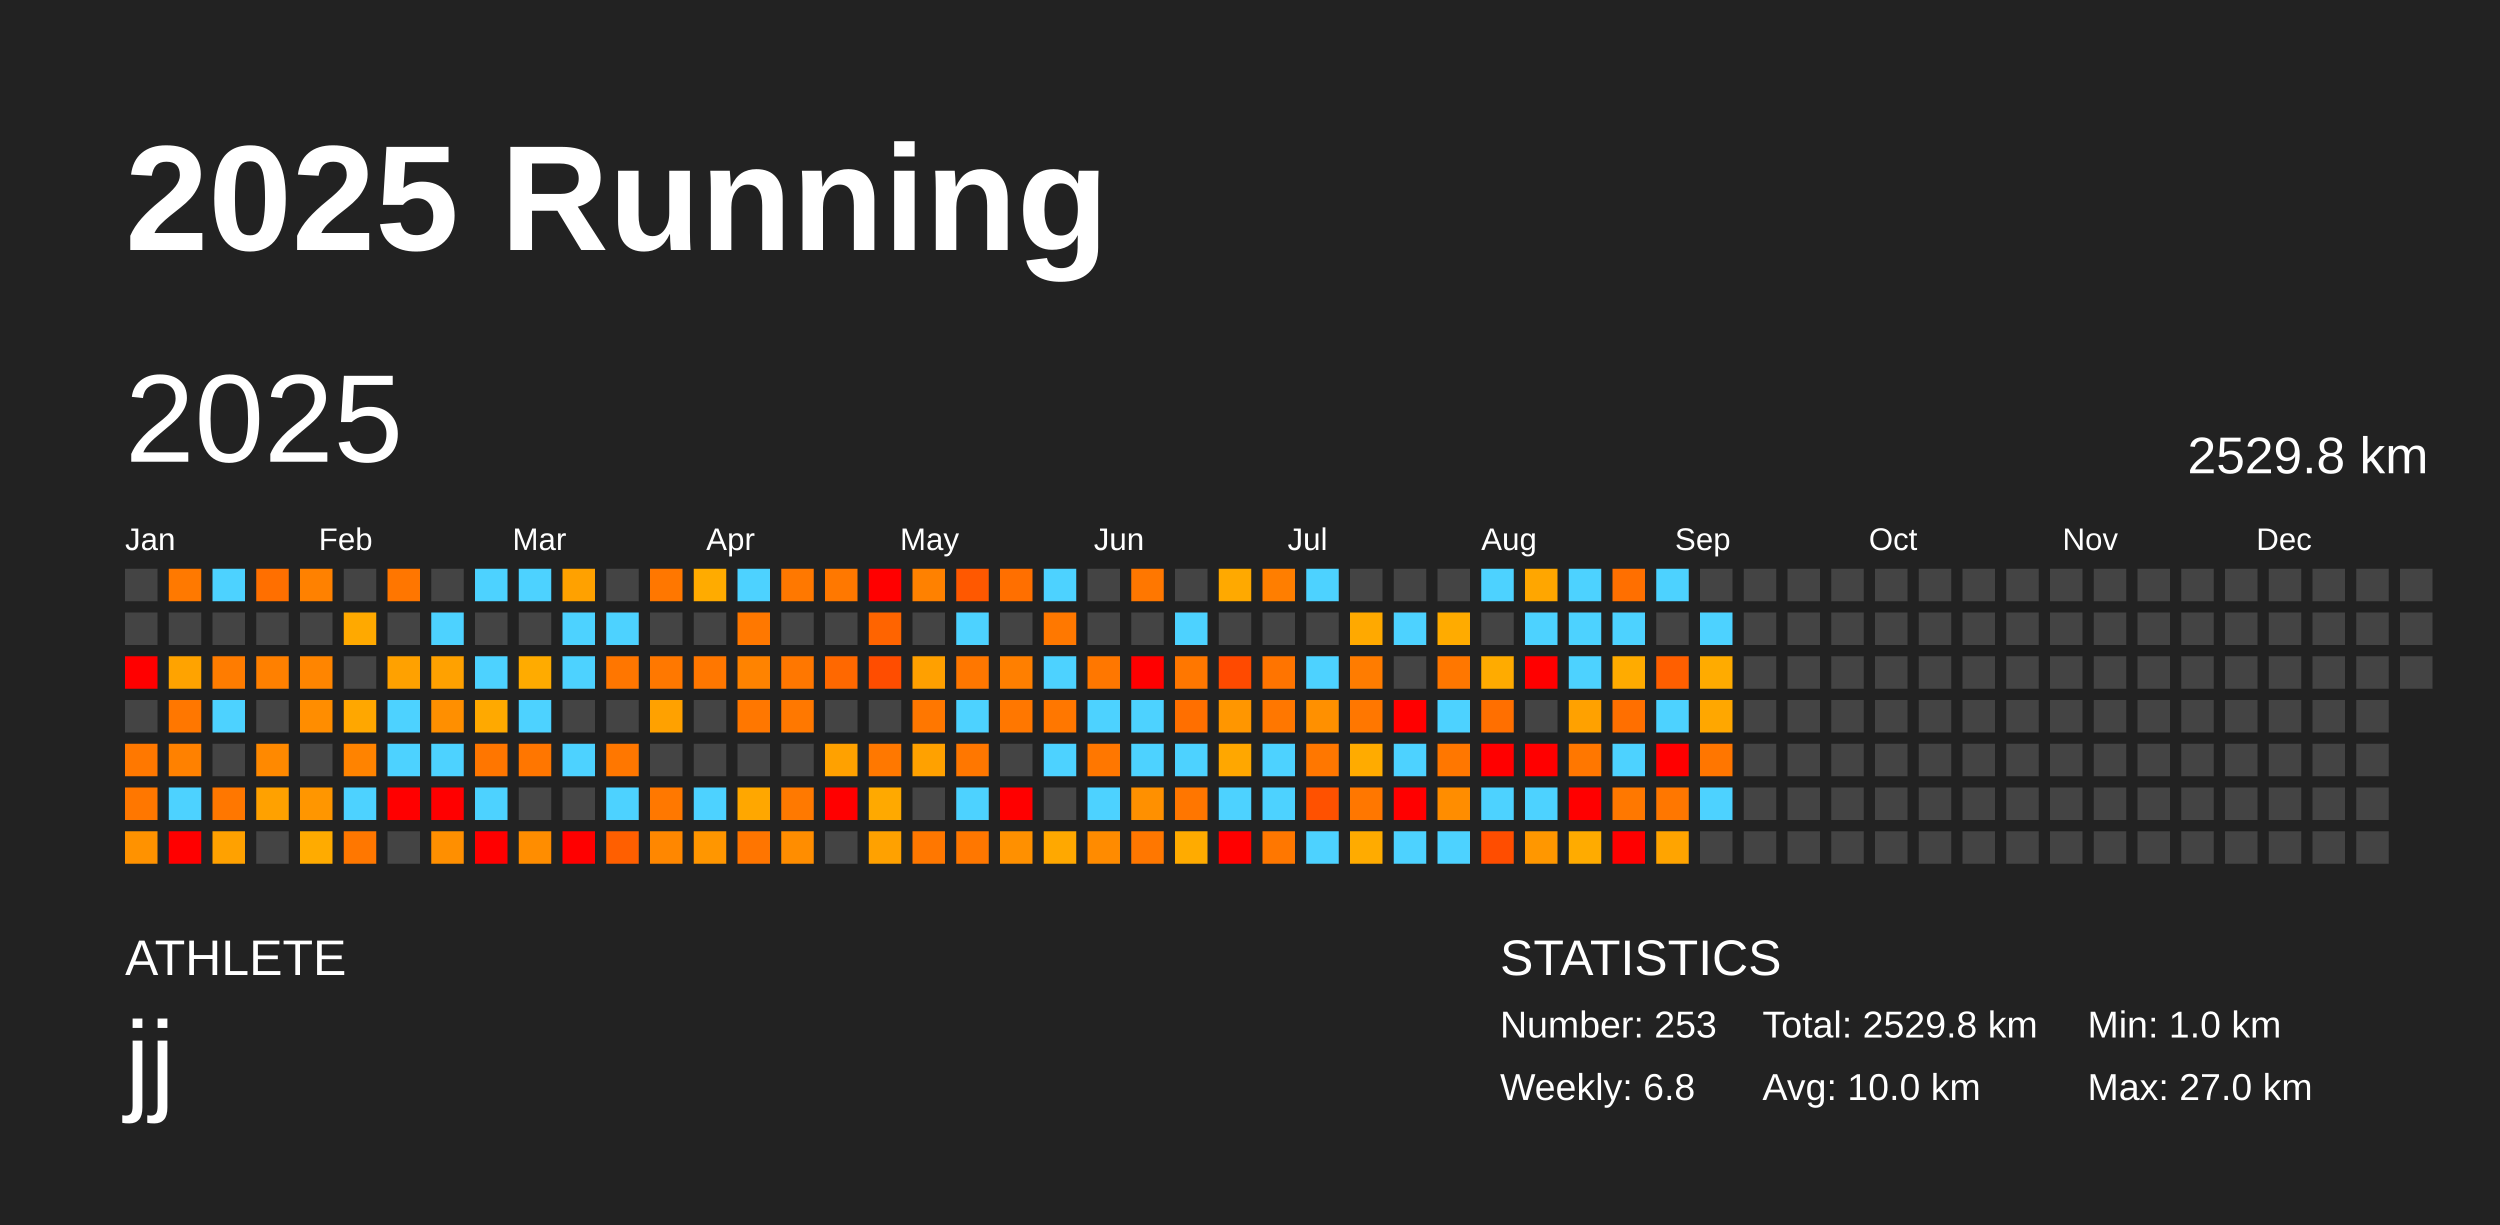
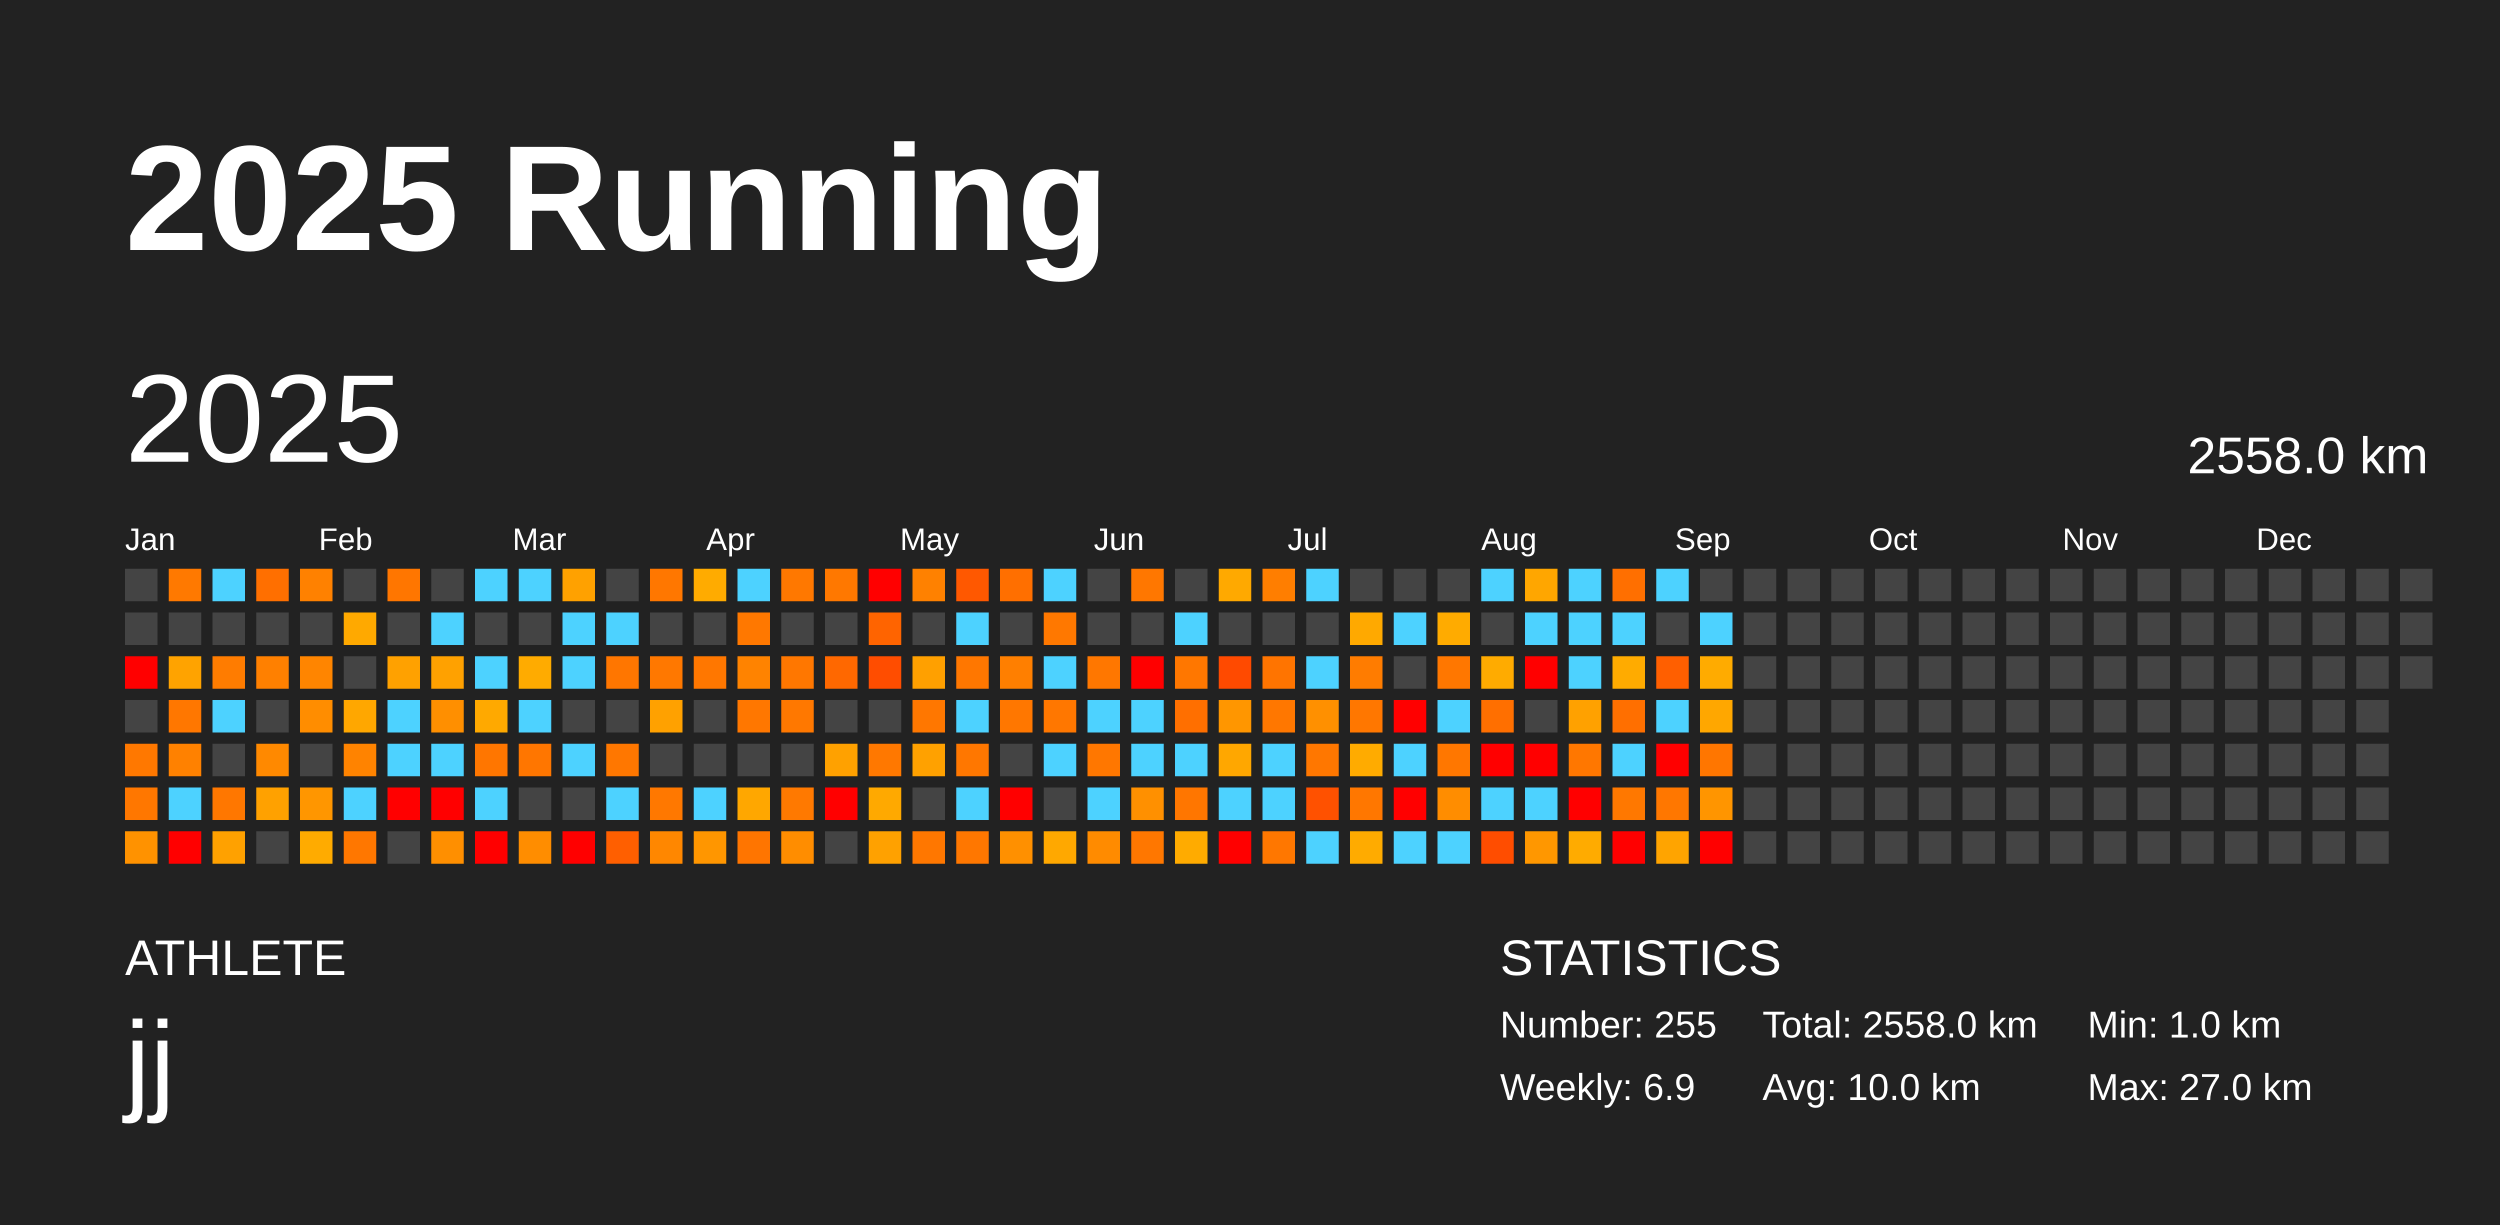
<svg xmlns="http://www.w3.org/2000/svg" baseProfile="full" height="98mm" version="1.1" viewBox="0,0,200,98" width="200mm">
  <defs />
  <rect fill="#222222" height="98" width="200" x="0" y="0" />
  <text fill="#FFFFFF" style="font-size:12px; font-family:Arial; font-weight:bold;" x="10" y="20">2025 Running</text>
  <text fill="#FFFFFF" style="font-size:4px; font-family:Arial" x="10" y="78">ATHLETE</text>
  <text fill="#FFFFFF" style="font-size:9px; font-family:Arial" x="10" y="88">jj</text>
  <text fill="#FFFFFF" style="font-size:4px; font-family:Arial" x="120" y="78">STATISTICS</text>
-   <text fill="#FFFFFF" style="font-size:3px; font-family:Arial" x="120" y="83">Number: 253</text>
-   <text fill="#FFFFFF" style="font-size:3px; font-family:Arial" x="120" y="88">Weekly: 6.8</text>
-   <text fill="#FFFFFF" style="font-size:3px; font-family:Arial" x="141" y="83">Total: 2529.8 km</text>
+   <text fill="#FFFFFF" style="font-size:3px; font-family:Arial" x="120" y="83">Number: 255</text>
+   <text fill="#FFFFFF" style="font-size:3px; font-family:Arial" x="120" y="88">Weekly: 6.9</text>
+   <text fill="#FFFFFF" style="font-size:3px; font-family:Arial" x="141" y="83">Total: 2558.0 km</text>
  <text fill="#FFFFFF" style="font-size:3px; font-family:Arial" x="141" y="88">Avg: 10.0 km</text>
  <text fill="#FFFFFF" style="font-size:3px; font-family:Arial" x="167" y="83">Min: 1.0 km</text>
  <text fill="#FFFFFF" style="font-size:3px; font-family:Arial" x="167" y="88">Max: 27.0 km</text>
  <text dominant-baseline="hanging" fill="#FFFFFF" style="font-size:10.0px; font-family:Arial;" x="10" y="30">2025</text>
-   <text dominant-baseline="hanging" fill="#FFFFFF" style="font-size:4.125px; font-family:Arial;" x="175" y="35">2529.8 km</text>
+   <text dominant-baseline="hanging" fill="#FFFFFF" style="font-size:4.125px; font-family:Arial;" x="175" y="35">2558.0 km</text>
  <text fill="#FFFFFF" style="font-size:2.5px; font-family:Arial" x="10.0" y="44">Jan</text>
  <text fill="#FFFFFF" style="font-size:2.5px; font-family:Arial" x="25.5" y="44">Feb</text>
  <text fill="#FFFFFF" style="font-size:2.5px; font-family:Arial" x="41.0" y="44">Mar</text>
  <text fill="#FFFFFF" style="font-size:2.5px; font-family:Arial" x="56.5" y="44">Apr</text>
  <text fill="#FFFFFF" style="font-size:2.5px; font-family:Arial" x="72.0" y="44">May</text>
  <text fill="#FFFFFF" style="font-size:2.5px; font-family:Arial" x="87.5" y="44">Jun</text>
  <text fill="#FFFFFF" style="font-size:2.5px; font-family:Arial" x="103.0" y="44">Jul</text>
  <text fill="#FFFFFF" style="font-size:2.5px; font-family:Arial" x="118.5" y="44">Aug</text>
  <text fill="#FFFFFF" style="font-size:2.5px; font-family:Arial" x="134.0" y="44">Sep</text>
  <text fill="#FFFFFF" style="font-size:2.5px; font-family:Arial" x="149.5" y="44">Oct</text>
  <text fill="#FFFFFF" style="font-size:2.5px; font-family:Arial" x="165.0" y="44">Nov</text>
  <text fill="#FFFFFF" style="font-size:2.5px; font-family:Arial" x="180.5" y="44">Dec</text>
  <rect fill="#444444" height="2.6" width="2.6" x="10.0" y="45.5" />
  <rect fill="#444444" height="2.6" width="2.6" x="10.0" y="49.0" />
  <rect fill="red" height="2.6" width="2.6" x="10.0" y="52.5" />
  <rect fill="#444444" height="2.6" width="2.6" x="10.0" y="56.0" />
  <rect fill="#ff7800" height="2.6" width="2.6" x="10.0" y="59.5" />
  <rect fill="#ff7700" height="2.6" width="2.6" x="10.0" y="63.0" />
  <rect fill="#ff9200" height="2.6" width="2.6" x="10.0" y="66.5" />
  <rect fill="#ff7900" height="2.6" width="2.6" x="13.5" y="45.5" />
  <rect fill="#444444" height="2.6" width="2.6" x="13.5" y="49.0" />
  <rect fill="#ffa300" height="2.6" width="2.6" x="13.5" y="52.5" />
  <rect fill="#ff7700" height="2.6" width="2.6" x="13.5" y="56.0" />
  <rect fill="#ff8100" height="2.6" width="2.6" x="13.5" y="59.5" />
  <rect fill="#4dd2ff" height="2.6" width="2.6" x="13.5" y="63.0" />
  <rect fill="red" height="2.6" width="2.6" x="13.5" y="66.5" />
  <rect fill="#4dd2ff" height="2.6" width="2.6" x="17.0" y="45.5" />
  <rect fill="#444444" height="2.6" width="2.6" x="17.0" y="49.0" />
  <rect fill="#ff7c00" height="2.6" width="2.6" x="17.0" y="52.5" />
  <rect fill="#4dd2ff" height="2.6" width="2.6" x="17.0" y="56.0" />
  <rect fill="#444444" height="2.6" width="2.6" x="17.0" y="59.5" />
  <rect fill="#ff7700" height="2.6" width="2.6" x="17.0" y="63.0" />
  <rect fill="#ffa100" height="2.6" width="2.6" x="17.0" y="66.5" />
  <rect fill="#ff6f00" height="2.6" width="2.6" x="20.5" y="45.5" />
  <rect fill="#444444" height="2.6" width="2.6" x="20.5" y="49.0" />
  <rect fill="#ff8000" height="2.6" width="2.6" x="20.5" y="52.5" />
  <rect fill="#444444" height="2.6" width="2.6" x="20.5" y="56.0" />
  <rect fill="#ff8900" height="2.6" width="2.6" x="20.5" y="59.5" />
  <rect fill="#ffa100" height="2.6" width="2.6" x="20.5" y="63.0" />
  <rect fill="#444444" height="2.6" width="2.6" x="20.5" y="66.5" />
  <rect fill="#ff8100" height="2.6" width="2.6" x="24.0" y="45.5" />
  <rect fill="#444444" height="2.6" width="2.6" x="24.0" y="49.0" />
  <rect fill="#ff8500" height="2.6" width="2.6" x="24.0" y="52.5" />
  <rect fill="#ff8d00" height="2.6" width="2.6" x="24.0" y="56.0" />
  <rect fill="#444444" height="2.6" width="2.6" x="24.0" y="59.5" />
  <rect fill="#ff9600" height="2.6" width="2.6" x="24.0" y="63.0" />
  <rect fill="#ffab00" height="2.6" width="2.6" x="24.0" y="66.5" />
  <rect fill="#444444" height="2.6" width="2.6" x="27.5" y="45.5" />
  <rect fill="#ffa900" height="2.6" width="2.6" x="27.5" y="49.0" />
  <rect fill="#444444" height="2.6" width="2.6" x="27.5" y="52.5" />
  <rect fill="#ffa700" height="2.6" width="2.6" x="27.5" y="56.0" />
  <rect fill="#ff8300" height="2.6" width="2.6" x="27.5" y="59.5" />
  <rect fill="#4dd2ff" height="2.6" width="2.6" x="27.5" y="63.0" />
  <rect fill="#ff7700" height="2.6" width="2.6" x="27.5" y="66.5" />
  <rect fill="#ff7600" height="2.6" width="2.6" x="31.0" y="45.5" />
  <rect fill="#444444" height="2.6" width="2.6" x="31.0" y="49.0" />
  <rect fill="#ffa100" height="2.6" width="2.6" x="31.0" y="52.5" />
  <rect fill="#4dd2ff" height="2.6" width="2.6" x="31.0" y="56.0" />
  <rect fill="#4dd2ff" height="2.6" width="2.6" x="31.0" y="59.5" />
  <rect fill="red" height="2.6" width="2.6" x="31.0" y="63.0" />
  <rect fill="#444444" height="2.6" width="2.6" x="31.0" y="66.5" />
  <rect fill="#444444" height="2.6" width="2.6" x="34.5" y="45.5" />
  <rect fill="#4dd2ff" height="2.6" width="2.6" x="34.5" y="49.0" />
  <rect fill="#ffa100" height="2.6" width="2.6" x="34.5" y="52.5" />
  <rect fill="#ff8f00" height="2.6" width="2.6" x="34.5" y="56.0" />
  <rect fill="#4dd2ff" height="2.6" width="2.6" x="34.5" y="59.5" />
  <rect fill="red" height="2.6" width="2.6" x="34.5" y="63.0" />
  <rect fill="#ff8f00" height="2.6" width="2.6" x="34.5" y="66.5" />
  <rect fill="#4dd2ff" height="2.6" width="2.6" x="38.0" y="45.5" />
  <rect fill="#444444" height="2.6" width="2.6" x="38.0" y="49.0" />
  <rect fill="#4dd2ff" height="2.6" width="2.6" x="38.0" y="52.5" />
  <rect fill="#ffa900" height="2.6" width="2.6" x="38.0" y="56.0" />
  <rect fill="#ff7600" height="2.6" width="2.6" x="38.0" y="59.5" />
  <rect fill="#4dd2ff" height="2.6" width="2.6" x="38.0" y="63.0" />
  <rect fill="red" height="2.6" width="2.6" x="38.0" y="66.5" />
  <rect fill="#4dd2ff" height="2.6" width="2.6" x="41.5" y="45.5" />
  <rect fill="#444444" height="2.6" width="2.6" x="41.5" y="49.0" />
  <rect fill="#ffab00" height="2.6" width="2.6" x="41.5" y="52.5" />
  <rect fill="#4dd2ff" height="2.6" width="2.6" x="41.5" y="56.0" />
  <rect fill="#ff7600" height="2.6" width="2.6" x="41.5" y="59.5" />
  <rect fill="#444444" height="2.6" width="2.6" x="41.5" y="63.0" />
  <rect fill="#ff8d00" height="2.6" width="2.6" x="41.5" y="66.5" />
  <rect fill="#ffa100" height="2.6" width="2.6" x="45.0" y="45.5" />
  <rect fill="#4dd2ff" height="2.6" width="2.6" x="45.0" y="49.0" />
  <rect fill="#4dd2ff" height="2.6" width="2.6" x="45.0" y="52.5" />
  <rect fill="#444444" height="2.6" width="2.6" x="45.0" y="56.0" />
  <rect fill="#4dd2ff" height="2.6" width="2.6" x="45.0" y="59.5" />
  <rect fill="#444444" height="2.6" width="2.6" x="45.0" y="63.0" />
  <rect fill="red" height="2.6" width="2.6" x="45.0" y="66.5" />
  <rect fill="#444444" height="2.6" width="2.6" x="48.5" y="45.5" />
  <rect fill="#4dd2ff" height="2.6" width="2.6" x="48.5" y="49.0" />
  <rect fill="#ff7600" height="2.6" width="2.6" x="48.5" y="52.5" />
  <rect fill="#444444" height="2.6" width="2.6" x="48.5" y="56.0" />
  <rect fill="#ff7700" height="2.6" width="2.6" x="48.5" y="59.5" />
  <rect fill="#4dd2ff" height="2.6" width="2.6" x="48.5" y="63.0" />
  <rect fill="#ff5f00" height="2.6" width="2.6" x="48.5" y="66.5" />
  <rect fill="#ff7700" height="2.6" width="2.6" x="52.0" y="45.5" />
  <rect fill="#444444" height="2.6" width="2.6" x="52.0" y="49.0" />
  <rect fill="#ff7800" height="2.6" width="2.6" x="52.0" y="52.5" />
  <rect fill="#ffa100" height="2.6" width="2.6" x="52.0" y="56.0" />
  <rect fill="#444444" height="2.6" width="2.6" x="52.0" y="59.5" />
  <rect fill="#ff7800" height="2.6" width="2.6" x="52.0" y="63.0" />
  <rect fill="#ff8700" height="2.6" width="2.6" x="52.0" y="66.5" />
  <rect fill="#ffab00" height="2.6" width="2.6" x="55.5" y="45.5" />
  <rect fill="#444444" height="2.6" width="2.6" x="55.5" y="49.0" />
  <rect fill="#ff7700" height="2.6" width="2.6" x="55.5" y="52.5" />
  <rect fill="#444444" height="2.6" width="2.6" x="55.5" y="56.0" />
  <rect fill="#444444" height="2.6" width="2.6" x="55.5" y="59.5" />
  <rect fill="#4dd2ff" height="2.6" width="2.6" x="55.5" y="63.0" />
  <rect fill="#ff9600" height="2.6" width="2.6" x="55.5" y="66.5" />
  <rect fill="#4dd2ff" height="2.6" width="2.6" x="59.0" y="45.5" />
  <rect fill="#ff7800" height="2.6" width="2.6" x="59.0" y="49.0" />
  <rect fill="#ff8300" height="2.6" width="2.6" x="59.0" y="52.5" />
  <rect fill="#ff7700" height="2.6" width="2.6" x="59.0" y="56.0" />
  <rect fill="#444444" height="2.6" width="2.6" x="59.0" y="59.5" />
  <rect fill="#ffa700" height="2.6" width="2.6" x="59.0" y="63.0" />
  <rect fill="#ff7500" height="2.6" width="2.6" x="59.0" y="66.5" />
  <rect fill="#ff7800" height="2.6" width="2.6" x="62.5" y="45.5" />
  <rect fill="#444444" height="2.6" width="2.6" x="62.5" y="49.0" />
  <rect fill="#ff7700" height="2.6" width="2.6" x="62.5" y="52.5" />
  <rect fill="#ff7800" height="2.6" width="2.6" x="62.5" y="56.0" />
  <rect fill="#444444" height="2.6" width="2.6" x="62.5" y="59.5" />
  <rect fill="#ff7900" height="2.6" width="2.6" x="62.5" y="63.0" />
  <rect fill="#ff8d00" height="2.6" width="2.6" x="62.5" y="66.5" />
  <rect fill="#ff7800" height="2.6" width="2.6" x="66.0" y="45.5" />
  <rect fill="#444444" height="2.6" width="2.6" x="66.0" y="49.0" />
  <rect fill="#ff6800" height="2.6" width="2.6" x="66.0" y="52.5" />
  <rect fill="#444444" height="2.6" width="2.6" x="66.0" y="56.0" />
  <rect fill="#ffa100" height="2.6" width="2.6" x="66.0" y="59.5" />
  <rect fill="red" height="2.6" width="2.6" x="66.0" y="63.0" />
  <rect fill="#444444" height="2.6" width="2.6" x="66.0" y="66.5" />
  <rect fill="red" height="2.6" width="2.6" x="69.5" y="45.5" />
  <rect fill="#ff6400" height="2.6" width="2.6" x="69.5" y="49.0" />
  <rect fill="#ff4d00" height="2.6" width="2.6" x="69.5" y="52.5" />
  <rect fill="#444444" height="2.6" width="2.6" x="69.5" y="56.0" />
  <rect fill="#ff7800" height="2.6" width="2.6" x="69.5" y="59.5" />
  <rect fill="#ffa900" height="2.6" width="2.6" x="69.5" y="63.0" />
  <rect fill="#ffa100" height="2.6" width="2.6" x="69.5" y="66.5" />
  <rect fill="#ff8100" height="2.6" width="2.6" x="73.0" y="45.5" />
  <rect fill="#444444" height="2.6" width="2.6" x="73.0" y="49.0" />
  <rect fill="#ffa000" height="2.6" width="2.6" x="73.0" y="52.5" />
  <rect fill="#ff7700" height="2.6" width="2.6" x="73.0" y="56.0" />
  <rect fill="#ffa100" height="2.6" width="2.6" x="73.0" y="59.5" />
  <rect fill="#444444" height="2.6" width="2.6" x="73.0" y="63.0" />
  <rect fill="#ff7700" height="2.6" width="2.6" x="73.0" y="66.5" />
  <rect fill="#ff5800" height="2.6" width="2.6" x="76.5" y="45.5" />
  <rect fill="#4dd2ff" height="2.6" width="2.6" x="76.5" y="49.0" />
  <rect fill="#ff7700" height="2.6" width="2.6" x="76.5" y="52.5" />
  <rect fill="#4dd2ff" height="2.6" width="2.6" x="76.5" y="56.0" />
  <rect fill="#ff7700" height="2.6" width="2.6" x="76.5" y="59.5" />
  <rect fill="#4dd2ff" height="2.6" width="2.6" x="76.5" y="63.0" />
  <rect fill="#ff7700" height="2.6" width="2.6" x="76.5" y="66.5" />
  <rect fill="#ff6f00" height="2.6" width="2.6" x="80.0" y="45.5" />
  <rect fill="#444444" height="2.6" width="2.6" x="80.0" y="49.0" />
  <rect fill="#ff7f00" height="2.6" width="2.6" x="80.0" y="52.5" />
  <rect fill="#ff7700" height="2.6" width="2.6" x="80.0" y="56.0" />
  <rect fill="#444444" height="2.6" width="2.6" x="80.0" y="59.5" />
  <rect fill="red" height="2.6" width="2.6" x="80.0" y="63.0" />
  <rect fill="#ff9000" height="2.6" width="2.6" x="80.0" y="66.5" />
  <rect fill="#4dd2ff" height="2.6" width="2.6" x="83.5" y="45.5" />
  <rect fill="#ff7800" height="2.6" width="2.6" x="83.5" y="49.0" />
  <rect fill="#4dd2ff" height="2.6" width="2.6" x="83.5" y="52.5" />
  <rect fill="#ff7700" height="2.6" width="2.6" x="83.5" y="56.0" />
  <rect fill="#4dd2ff" height="2.6" width="2.6" x="83.5" y="59.5" />
  <rect fill="#444444" height="2.6" width="2.6" x="83.5" y="63.0" />
  <rect fill="#ffa800" height="2.6" width="2.6" x="83.5" y="66.5" />
  <rect fill="#444444" height="2.6" width="2.6" x="87.0" y="45.5" />
  <rect fill="#444444" height="2.6" width="2.6" x="87.0" y="49.0" />
  <rect fill="#ff7700" height="2.6" width="2.6" x="87.0" y="52.5" />
  <rect fill="#4dd2ff" height="2.6" width="2.6" x="87.0" y="56.0" />
  <rect fill="#ff7700" height="2.6" width="2.6" x="87.0" y="59.5" />
  <rect fill="#4dd2ff" height="2.6" width="2.6" x="87.0" y="63.0" />
  <rect fill="#ff8b00" height="2.6" width="2.6" x="87.0" y="66.5" />
  <rect fill="#ff7700" height="2.6" width="2.6" x="90.5" y="45.5" />
  <rect fill="#444444" height="2.6" width="2.6" x="90.5" y="49.0" />
  <rect fill="red" height="2.6" width="2.6" x="90.5" y="52.5" />
  <rect fill="#4dd2ff" height="2.6" width="2.6" x="90.5" y="56.0" />
  <rect fill="#4dd2ff" height="2.6" width="2.6" x="90.5" y="59.5" />
  <rect fill="#ff9000" height="2.6" width="2.6" x="90.5" y="63.0" />
  <rect fill="#ff7700" height="2.6" width="2.6" x="90.5" y="66.5" />
  <rect fill="#444444" height="2.6" width="2.6" x="94.0" y="45.5" />
  <rect fill="#4dd2ff" height="2.6" width="2.6" x="94.0" y="49.0" />
  <rect fill="#ff7700" height="2.6" width="2.6" x="94.0" y="52.5" />
  <rect fill="#ff6f00" height="2.6" width="2.6" x="94.0" y="56.0" />
  <rect fill="#4dd2ff" height="2.6" width="2.6" x="94.0" y="59.5" />
  <rect fill="#ff7600" height="2.6" width="2.6" x="94.0" y="63.0" />
  <rect fill="#ffab00" height="2.6" width="2.6" x="94.0" y="66.5" />
  <rect fill="#ffa900" height="2.6" width="2.6" x="97.5" y="45.5" />
  <rect fill="#444444" height="2.6" width="2.6" x="97.5" y="49.0" />
  <rect fill="#ff4a00" height="2.6" width="2.6" x="97.5" y="52.5" />
  <rect fill="#ff9600" height="2.6" width="2.6" x="97.5" y="56.0" />
  <rect fill="#ffa700" height="2.6" width="2.6" x="97.5" y="59.5" />
  <rect fill="#4dd2ff" height="2.6" width="2.6" x="97.5" y="63.0" />
  <rect fill="red" height="2.6" width="2.6" x="97.5" y="66.5" />
  <rect fill="#ff7e00" height="2.6" width="2.6" x="101.0" y="45.5" />
  <rect fill="#444444" height="2.6" width="2.6" x="101.0" y="49.0" />
  <rect fill="#ff7400" height="2.6" width="2.6" x="101.0" y="52.5" />
  <rect fill="#ff7700" height="2.6" width="2.6" x="101.0" y="56.0" />
  <rect fill="#4dd2ff" height="2.6" width="2.6" x="101.0" y="59.5" />
  <rect fill="#4dd2ff" height="2.6" width="2.6" x="101.0" y="63.0" />
  <rect fill="#ff7700" height="2.6" width="2.6" x="101.0" y="66.5" />
  <rect fill="#4dd2ff" height="2.6" width="2.6" x="104.5" y="45.5" />
  <rect fill="#444444" height="2.6" width="2.6" x="104.5" y="49.0" />
  <rect fill="#4dd2ff" height="2.6" width="2.6" x="104.5" y="52.5" />
  <rect fill="#ff9000" height="2.6" width="2.6" x="104.5" y="56.0" />
  <rect fill="#ff7700" height="2.6" width="2.6" x="104.5" y="59.5" />
  <rect fill="#ff5100" height="2.6" width="2.6" x="104.5" y="63.0" />
  <rect fill="#4dd2ff" height="2.6" width="2.6" x="104.5" y="66.5" />
  <rect fill="#444444" height="2.6" width="2.6" x="108.0" y="45.5" />
  <rect fill="#ffa900" height="2.6" width="2.6" x="108.0" y="49.0" />
  <rect fill="#ff7c00" height="2.6" width="2.6" x="108.0" y="52.5" />
  <rect fill="#ff7700" height="2.6" width="2.6" x="108.0" y="56.0" />
  <rect fill="#ffab00" height="2.6" width="2.6" x="108.0" y="59.5" />
  <rect fill="#ff7700" height="2.6" width="2.6" x="108.0" y="63.0" />
  <rect fill="#ffab00" height="2.6" width="2.6" x="108.0" y="66.5" />
  <rect fill="#444444" height="2.6" width="2.6" x="111.5" y="45.5" />
  <rect fill="#4dd2ff" height="2.6" width="2.6" x="111.5" y="49.0" />
  <rect fill="#444444" height="2.6" width="2.6" x="111.5" y="52.5" />
  <rect fill="red" height="2.6" width="2.6" x="111.5" y="56.0" />
  <rect fill="#4dd2ff" height="2.6" width="2.6" x="111.5" y="59.5" />
  <rect fill="red" height="2.6" width="2.6" x="111.5" y="63.0" />
  <rect fill="#4dd2ff" height="2.6" width="2.6" x="111.5" y="66.5" />
  <rect fill="#444444" height="2.6" width="2.6" x="115.0" y="45.5" />
  <rect fill="#ffab00" height="2.6" width="2.6" x="115.0" y="49.0" />
  <rect fill="#ff7700" height="2.6" width="2.6" x="115.0" y="52.5" />
  <rect fill="#4dd2ff" height="2.6" width="2.6" x="115.0" y="56.0" />
  <rect fill="#ff7700" height="2.6" width="2.6" x="115.0" y="59.5" />
  <rect fill="#ff8d00" height="2.6" width="2.6" x="115.0" y="63.0" />
  <rect fill="#4dd2ff" height="2.6" width="2.6" x="115.0" y="66.5" />
  <rect fill="#4dd2ff" height="2.6" width="2.6" x="118.5" y="45.5" />
  <rect fill="#444444" height="2.6" width="2.6" x="118.5" y="49.0" />
  <rect fill="#ffab00" height="2.6" width="2.6" x="118.5" y="52.5" />
  <rect fill="#ff6f00" height="2.6" width="2.6" x="118.5" y="56.0" />
  <rect fill="red" height="2.6" width="2.6" x="118.5" y="59.5" />
  <rect fill="#4dd2ff" height="2.6" width="2.6" x="118.5" y="63.0" />
  <rect fill="#ff4d00" height="2.6" width="2.6" x="118.5" y="66.5" />
  <rect fill="#ffa600" height="2.6" width="2.6" x="122.0" y="45.5" />
  <rect fill="#4dd2ff" height="2.6" width="2.6" x="122.0" y="49.0" />
  <rect fill="red" height="2.6" width="2.6" x="122.0" y="52.5" />
  <rect fill="#444444" height="2.6" width="2.6" x="122.0" y="56.0" />
  <rect fill="red" height="2.6" width="2.6" x="122.0" y="59.5" />
  <rect fill="#4dd2ff" height="2.6" width="2.6" x="122.0" y="63.0" />
  <rect fill="#ff9700" height="2.6" width="2.6" x="122.0" y="66.5" />
  <rect fill="#4dd2ff" height="2.6" width="2.6" x="125.5" y="45.5" />
  <rect fill="#4dd2ff" height="2.6" width="2.6" x="125.5" y="49.0" />
  <rect fill="#4dd2ff" height="2.6" width="2.6" x="125.5" y="52.5" />
  <rect fill="#ffa100" height="2.6" width="2.6" x="125.5" y="56.0" />
  <rect fill="#ff7700" height="2.6" width="2.6" x="125.5" y="59.5" />
  <rect fill="red" height="2.6" width="2.6" x="125.5" y="63.0" />
  <rect fill="#ffab00" height="2.6" width="2.6" x="125.5" y="66.5" />
  <rect fill="#ff6f00" height="2.6" width="2.6" x="129.0" y="45.5" />
  <rect fill="#4dd2ff" height="2.6" width="2.6" x="129.0" y="49.0" />
  <rect fill="#ffab00" height="2.6" width="2.6" x="129.0" y="52.5" />
  <rect fill="#ff6f00" height="2.6" width="2.6" x="129.0" y="56.0" />
  <rect fill="#4dd2ff" height="2.6" width="2.6" x="129.0" y="59.5" />
  <rect fill="#ff7800" height="2.6" width="2.6" x="129.0" y="63.0" />
  <rect fill="red" height="2.6" width="2.6" x="129.0" y="66.5" />
  <rect fill="#4dd2ff" height="2.6" width="2.6" x="132.5" y="45.5" />
  <rect fill="#444444" height="2.6" width="2.6" x="132.5" y="49.0" />
  <rect fill="#ff5f00" height="2.6" width="2.6" x="132.5" y="52.5" />
  <rect fill="#4dd2ff" height="2.6" width="2.6" x="132.5" y="56.0" />
  <rect fill="red" height="2.6" width="2.6" x="132.5" y="59.5" />
  <rect fill="#ff7700" height="2.6" width="2.6" x="132.5" y="63.0" />
  <rect fill="#ffa400" height="2.6" width="2.6" x="132.5" y="66.5" />
  <rect fill="#444444" height="2.6" width="2.6" x="136.0" y="45.5" />
  <rect fill="#4dd2ff" height="2.6" width="2.6" x="136.0" y="49.0" />
  <rect fill="#ffab00" height="2.6" width="2.6" x="136.0" y="52.5" />
  <rect fill="#ffa700" height="2.6" width="2.6" x="136.0" y="56.0" />
  <rect fill="#ff7600" height="2.6" width="2.6" x="136.0" y="59.5" />
-   <rect fill="#4dd2ff" height="2.6" width="2.6" x="136.0" y="63.0" />
-   <rect fill="#444444" height="2.6" width="2.6" x="136.0" y="66.5" />
+   <rect fill="#ff9500" height="2.6" width="2.6" x="136.0" y="63.0" />
+   <rect fill="red" height="2.6" width="2.6" x="136.0" y="66.5" />
  <rect fill="#444444" height="2.6" width="2.6" x="139.5" y="45.5" />
  <rect fill="#444444" height="2.6" width="2.6" x="139.5" y="49.0" />
  <rect fill="#444444" height="2.6" width="2.6" x="139.5" y="52.5" />
  <rect fill="#444444" height="2.6" width="2.6" x="139.5" y="56.0" />
  <rect fill="#444444" height="2.6" width="2.6" x="139.5" y="59.5" />
  <rect fill="#444444" height="2.6" width="2.6" x="139.5" y="63.0" />
  <rect fill="#444444" height="2.6" width="2.6" x="139.5" y="66.5" />
  <rect fill="#444444" height="2.6" width="2.6" x="143.0" y="45.5" />
  <rect fill="#444444" height="2.6" width="2.6" x="143.0" y="49.0" />
  <rect fill="#444444" height="2.6" width="2.6" x="143.0" y="52.5" />
  <rect fill="#444444" height="2.6" width="2.6" x="143.0" y="56.0" />
  <rect fill="#444444" height="2.6" width="2.6" x="143.0" y="59.5" />
  <rect fill="#444444" height="2.6" width="2.6" x="143.0" y="63.0" />
  <rect fill="#444444" height="2.6" width="2.6" x="143.0" y="66.5" />
  <rect fill="#444444" height="2.6" width="2.6" x="146.5" y="45.5" />
  <rect fill="#444444" height="2.6" width="2.6" x="146.5" y="49.0" />
  <rect fill="#444444" height="2.6" width="2.6" x="146.5" y="52.5" />
  <rect fill="#444444" height="2.6" width="2.6" x="146.5" y="56.0" />
  <rect fill="#444444" height="2.6" width="2.6" x="146.5" y="59.5" />
  <rect fill="#444444" height="2.6" width="2.6" x="146.5" y="63.0" />
  <rect fill="#444444" height="2.6" width="2.6" x="146.5" y="66.5" />
  <rect fill="#444444" height="2.6" width="2.6" x="150.0" y="45.5" />
  <rect fill="#444444" height="2.6" width="2.6" x="150.0" y="49.0" />
  <rect fill="#444444" height="2.6" width="2.6" x="150.0" y="52.5" />
  <rect fill="#444444" height="2.6" width="2.6" x="150.0" y="56.0" />
  <rect fill="#444444" height="2.6" width="2.6" x="150.0" y="59.5" />
  <rect fill="#444444" height="2.6" width="2.6" x="150.0" y="63.0" />
  <rect fill="#444444" height="2.6" width="2.6" x="150.0" y="66.5" />
  <rect fill="#444444" height="2.6" width="2.6" x="153.5" y="45.5" />
  <rect fill="#444444" height="2.6" width="2.6" x="153.5" y="49.0" />
  <rect fill="#444444" height="2.6" width="2.6" x="153.5" y="52.5" />
  <rect fill="#444444" height="2.6" width="2.6" x="153.5" y="56.0" />
  <rect fill="#444444" height="2.6" width="2.6" x="153.5" y="59.5" />
  <rect fill="#444444" height="2.6" width="2.6" x="153.5" y="63.0" />
  <rect fill="#444444" height="2.6" width="2.6" x="153.5" y="66.5" />
  <rect fill="#444444" height="2.6" width="2.6" x="157.0" y="45.5" />
  <rect fill="#444444" height="2.6" width="2.6" x="157.0" y="49.0" />
  <rect fill="#444444" height="2.6" width="2.6" x="157.0" y="52.5" />
  <rect fill="#444444" height="2.6" width="2.6" x="157.0" y="56.0" />
  <rect fill="#444444" height="2.6" width="2.6" x="157.0" y="59.5" />
  <rect fill="#444444" height="2.6" width="2.6" x="157.0" y="63.0" />
  <rect fill="#444444" height="2.6" width="2.6" x="157.0" y="66.5" />
  <rect fill="#444444" height="2.6" width="2.6" x="160.5" y="45.5" />
  <rect fill="#444444" height="2.6" width="2.6" x="160.5" y="49.0" />
  <rect fill="#444444" height="2.6" width="2.6" x="160.5" y="52.5" />
  <rect fill="#444444" height="2.6" width="2.6" x="160.5" y="56.0" />
  <rect fill="#444444" height="2.6" width="2.6" x="160.5" y="59.5" />
  <rect fill="#444444" height="2.6" width="2.6" x="160.5" y="63.0" />
  <rect fill="#444444" height="2.6" width="2.6" x="160.5" y="66.5" />
  <rect fill="#444444" height="2.6" width="2.6" x="164.0" y="45.5" />
  <rect fill="#444444" height="2.6" width="2.6" x="164.0" y="49.0" />
  <rect fill="#444444" height="2.6" width="2.6" x="164.0" y="52.5" />
  <rect fill="#444444" height="2.6" width="2.6" x="164.0" y="56.0" />
  <rect fill="#444444" height="2.6" width="2.6" x="164.0" y="59.5" />
  <rect fill="#444444" height="2.6" width="2.6" x="164.0" y="63.0" />
  <rect fill="#444444" height="2.6" width="2.6" x="164.0" y="66.5" />
  <rect fill="#444444" height="2.6" width="2.6" x="167.5" y="45.5" />
  <rect fill="#444444" height="2.6" width="2.6" x="167.5" y="49.0" />
  <rect fill="#444444" height="2.6" width="2.6" x="167.5" y="52.5" />
  <rect fill="#444444" height="2.6" width="2.6" x="167.5" y="56.0" />
  <rect fill="#444444" height="2.6" width="2.6" x="167.5" y="59.5" />
  <rect fill="#444444" height="2.6" width="2.6" x="167.5" y="63.0" />
  <rect fill="#444444" height="2.6" width="2.6" x="167.5" y="66.5" />
  <rect fill="#444444" height="2.6" width="2.6" x="171.0" y="45.5" />
  <rect fill="#444444" height="2.6" width="2.6" x="171.0" y="49.0" />
  <rect fill="#444444" height="2.6" width="2.6" x="171.0" y="52.5" />
  <rect fill="#444444" height="2.6" width="2.6" x="171.0" y="56.0" />
  <rect fill="#444444" height="2.6" width="2.6" x="171.0" y="59.5" />
  <rect fill="#444444" height="2.6" width="2.6" x="171.0" y="63.0" />
  <rect fill="#444444" height="2.6" width="2.6" x="171.0" y="66.5" />
  <rect fill="#444444" height="2.6" width="2.6" x="174.5" y="45.5" />
  <rect fill="#444444" height="2.6" width="2.6" x="174.5" y="49.0" />
  <rect fill="#444444" height="2.6" width="2.6" x="174.5" y="52.5" />
  <rect fill="#444444" height="2.6" width="2.6" x="174.5" y="56.0" />
  <rect fill="#444444" height="2.6" width="2.6" x="174.5" y="59.5" />
  <rect fill="#444444" height="2.6" width="2.6" x="174.5" y="63.0" />
  <rect fill="#444444" height="2.6" width="2.6" x="174.5" y="66.5" />
  <rect fill="#444444" height="2.6" width="2.6" x="178.0" y="45.5" />
  <rect fill="#444444" height="2.6" width="2.6" x="178.0" y="49.0" />
  <rect fill="#444444" height="2.6" width="2.6" x="178.0" y="52.5" />
  <rect fill="#444444" height="2.6" width="2.6" x="178.0" y="56.0" />
  <rect fill="#444444" height="2.6" width="2.6" x="178.0" y="59.5" />
  <rect fill="#444444" height="2.6" width="2.6" x="178.0" y="63.0" />
  <rect fill="#444444" height="2.6" width="2.6" x="178.0" y="66.5" />
  <rect fill="#444444" height="2.6" width="2.6" x="181.5" y="45.5" />
  <rect fill="#444444" height="2.6" width="2.6" x="181.5" y="49.0" />
  <rect fill="#444444" height="2.6" width="2.6" x="181.5" y="52.5" />
  <rect fill="#444444" height="2.6" width="2.6" x="181.5" y="56.0" />
  <rect fill="#444444" height="2.6" width="2.6" x="181.5" y="59.5" />
  <rect fill="#444444" height="2.6" width="2.6" x="181.5" y="63.0" />
  <rect fill="#444444" height="2.6" width="2.6" x="181.5" y="66.5" />
  <rect fill="#444444" height="2.6" width="2.6" x="185.0" y="45.5" />
  <rect fill="#444444" height="2.6" width="2.6" x="185.0" y="49.0" />
  <rect fill="#444444" height="2.6" width="2.6" x="185.0" y="52.5" />
  <rect fill="#444444" height="2.6" width="2.6" x="185.0" y="56.0" />
  <rect fill="#444444" height="2.6" width="2.6" x="185.0" y="59.5" />
  <rect fill="#444444" height="2.6" width="2.6" x="185.0" y="63.0" />
  <rect fill="#444444" height="2.6" width="2.6" x="185.0" y="66.5" />
  <rect fill="#444444" height="2.6" width="2.6" x="188.5" y="45.5" />
  <rect fill="#444444" height="2.6" width="2.6" x="188.5" y="49.0" />
  <rect fill="#444444" height="2.6" width="2.6" x="188.5" y="52.5" />
  <rect fill="#444444" height="2.6" width="2.6" x="188.5" y="56.0" />
  <rect fill="#444444" height="2.6" width="2.6" x="188.5" y="59.5" />
  <rect fill="#444444" height="2.6" width="2.6" x="188.5" y="63.0" />
  <rect fill="#444444" height="2.6" width="2.6" x="188.5" y="66.5" />
  <rect fill="#444444" height="2.6" width="2.6" x="192.0" y="45.5" />
  <rect fill="#444444" height="2.6" width="2.6" x="192.0" y="49.0" />
  <rect fill="#444444" height="2.6" width="2.6" x="192.0" y="52.5" />
</svg>
